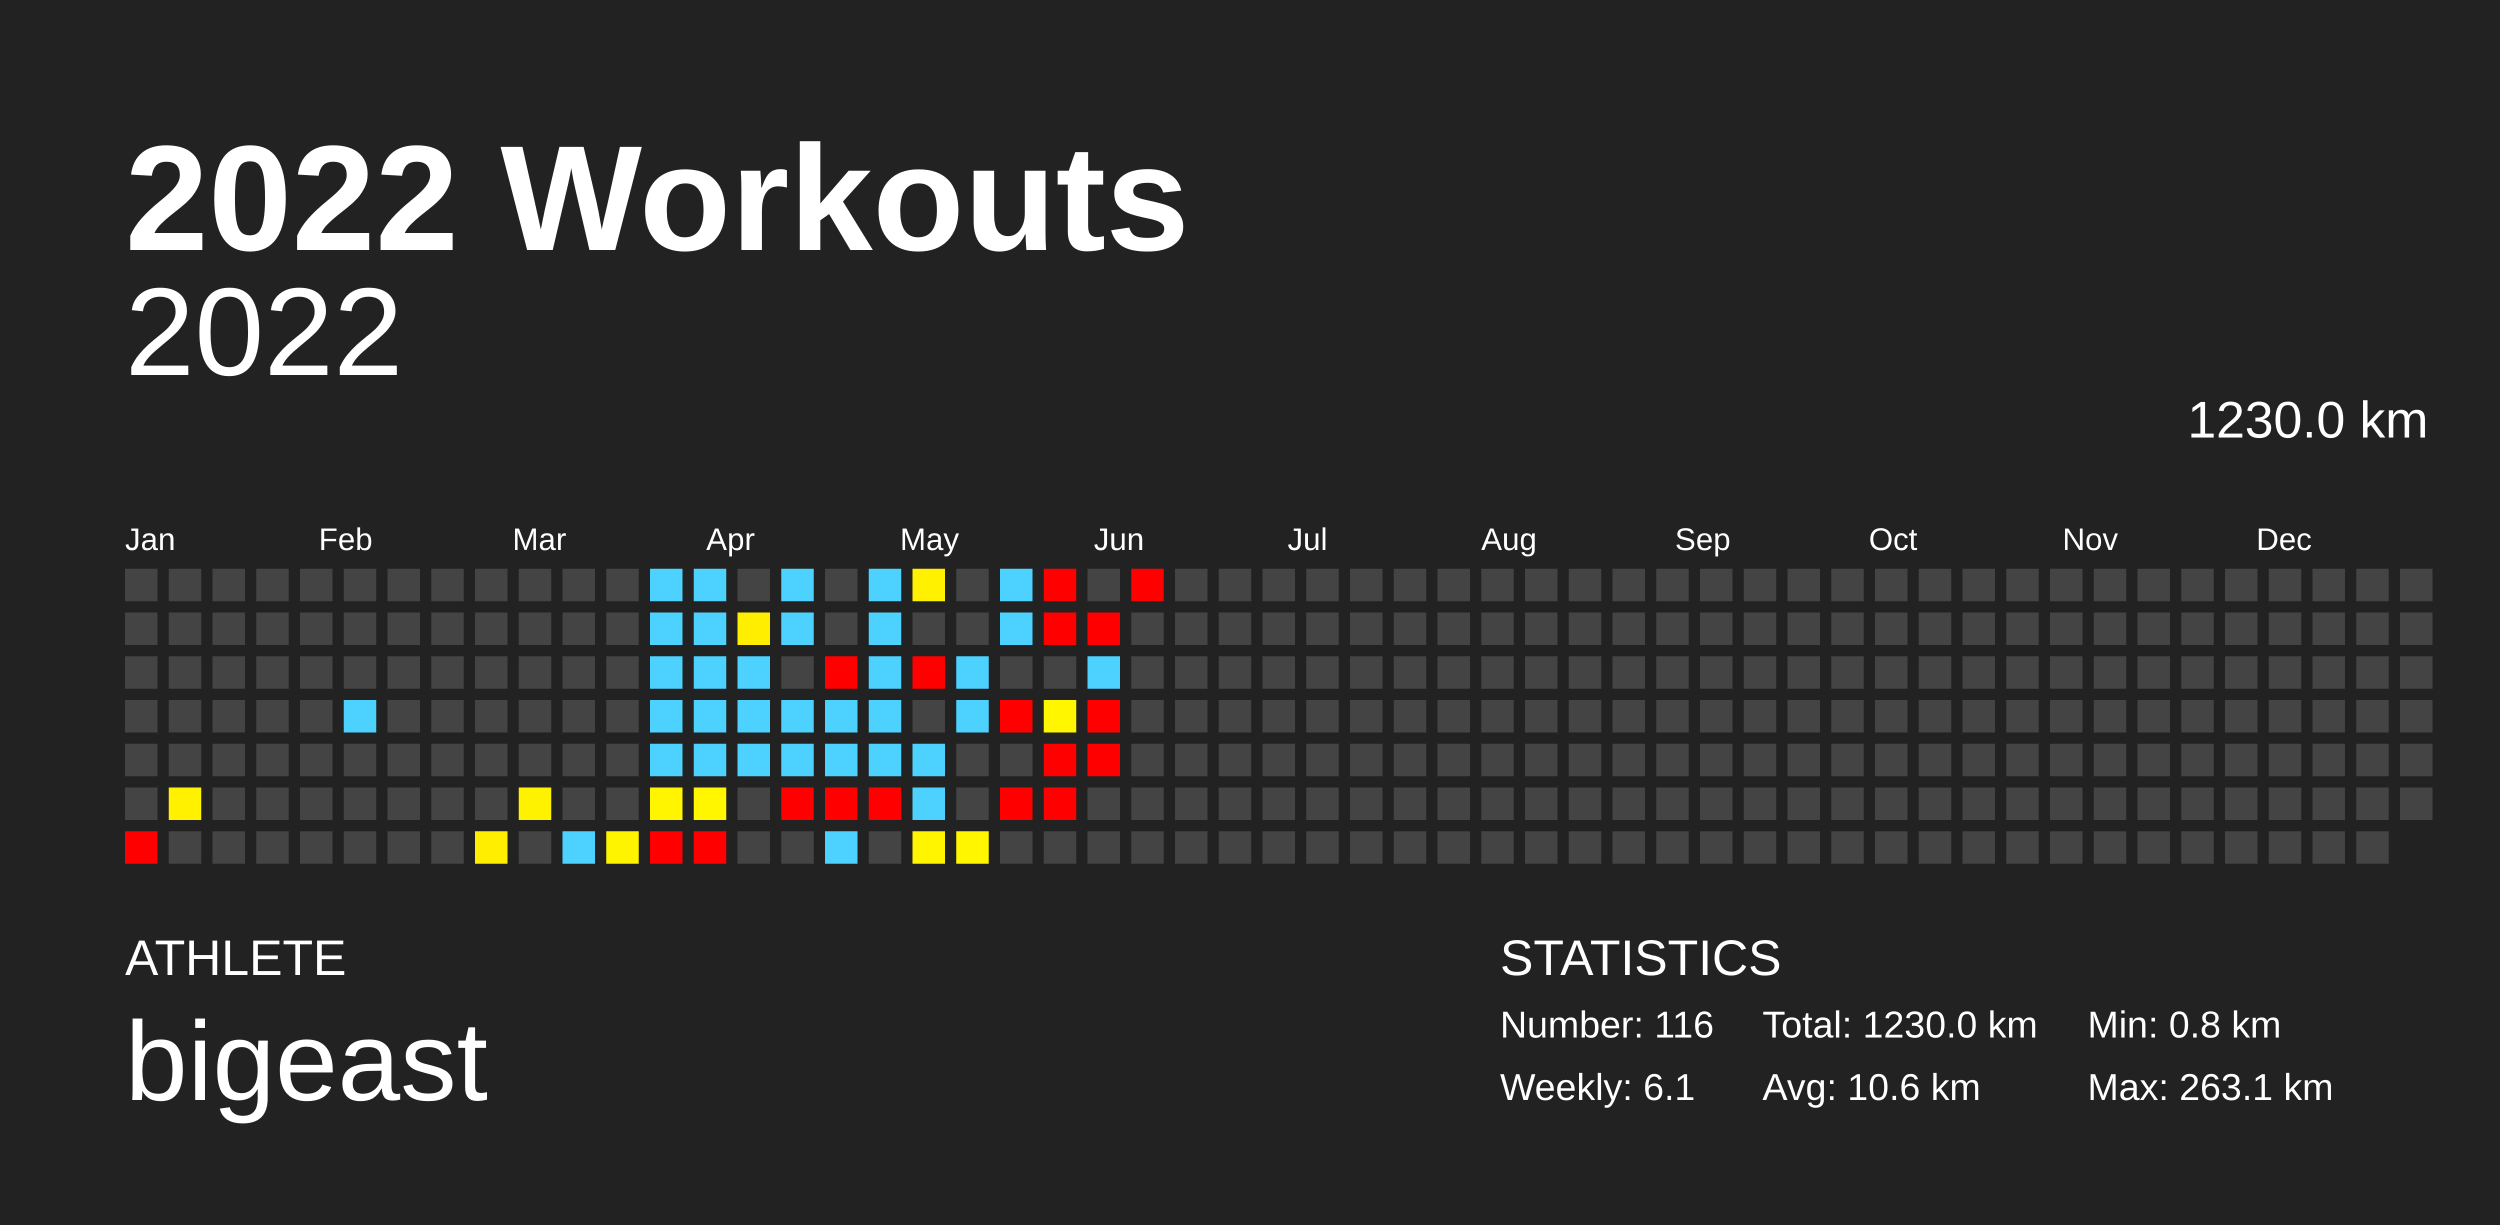
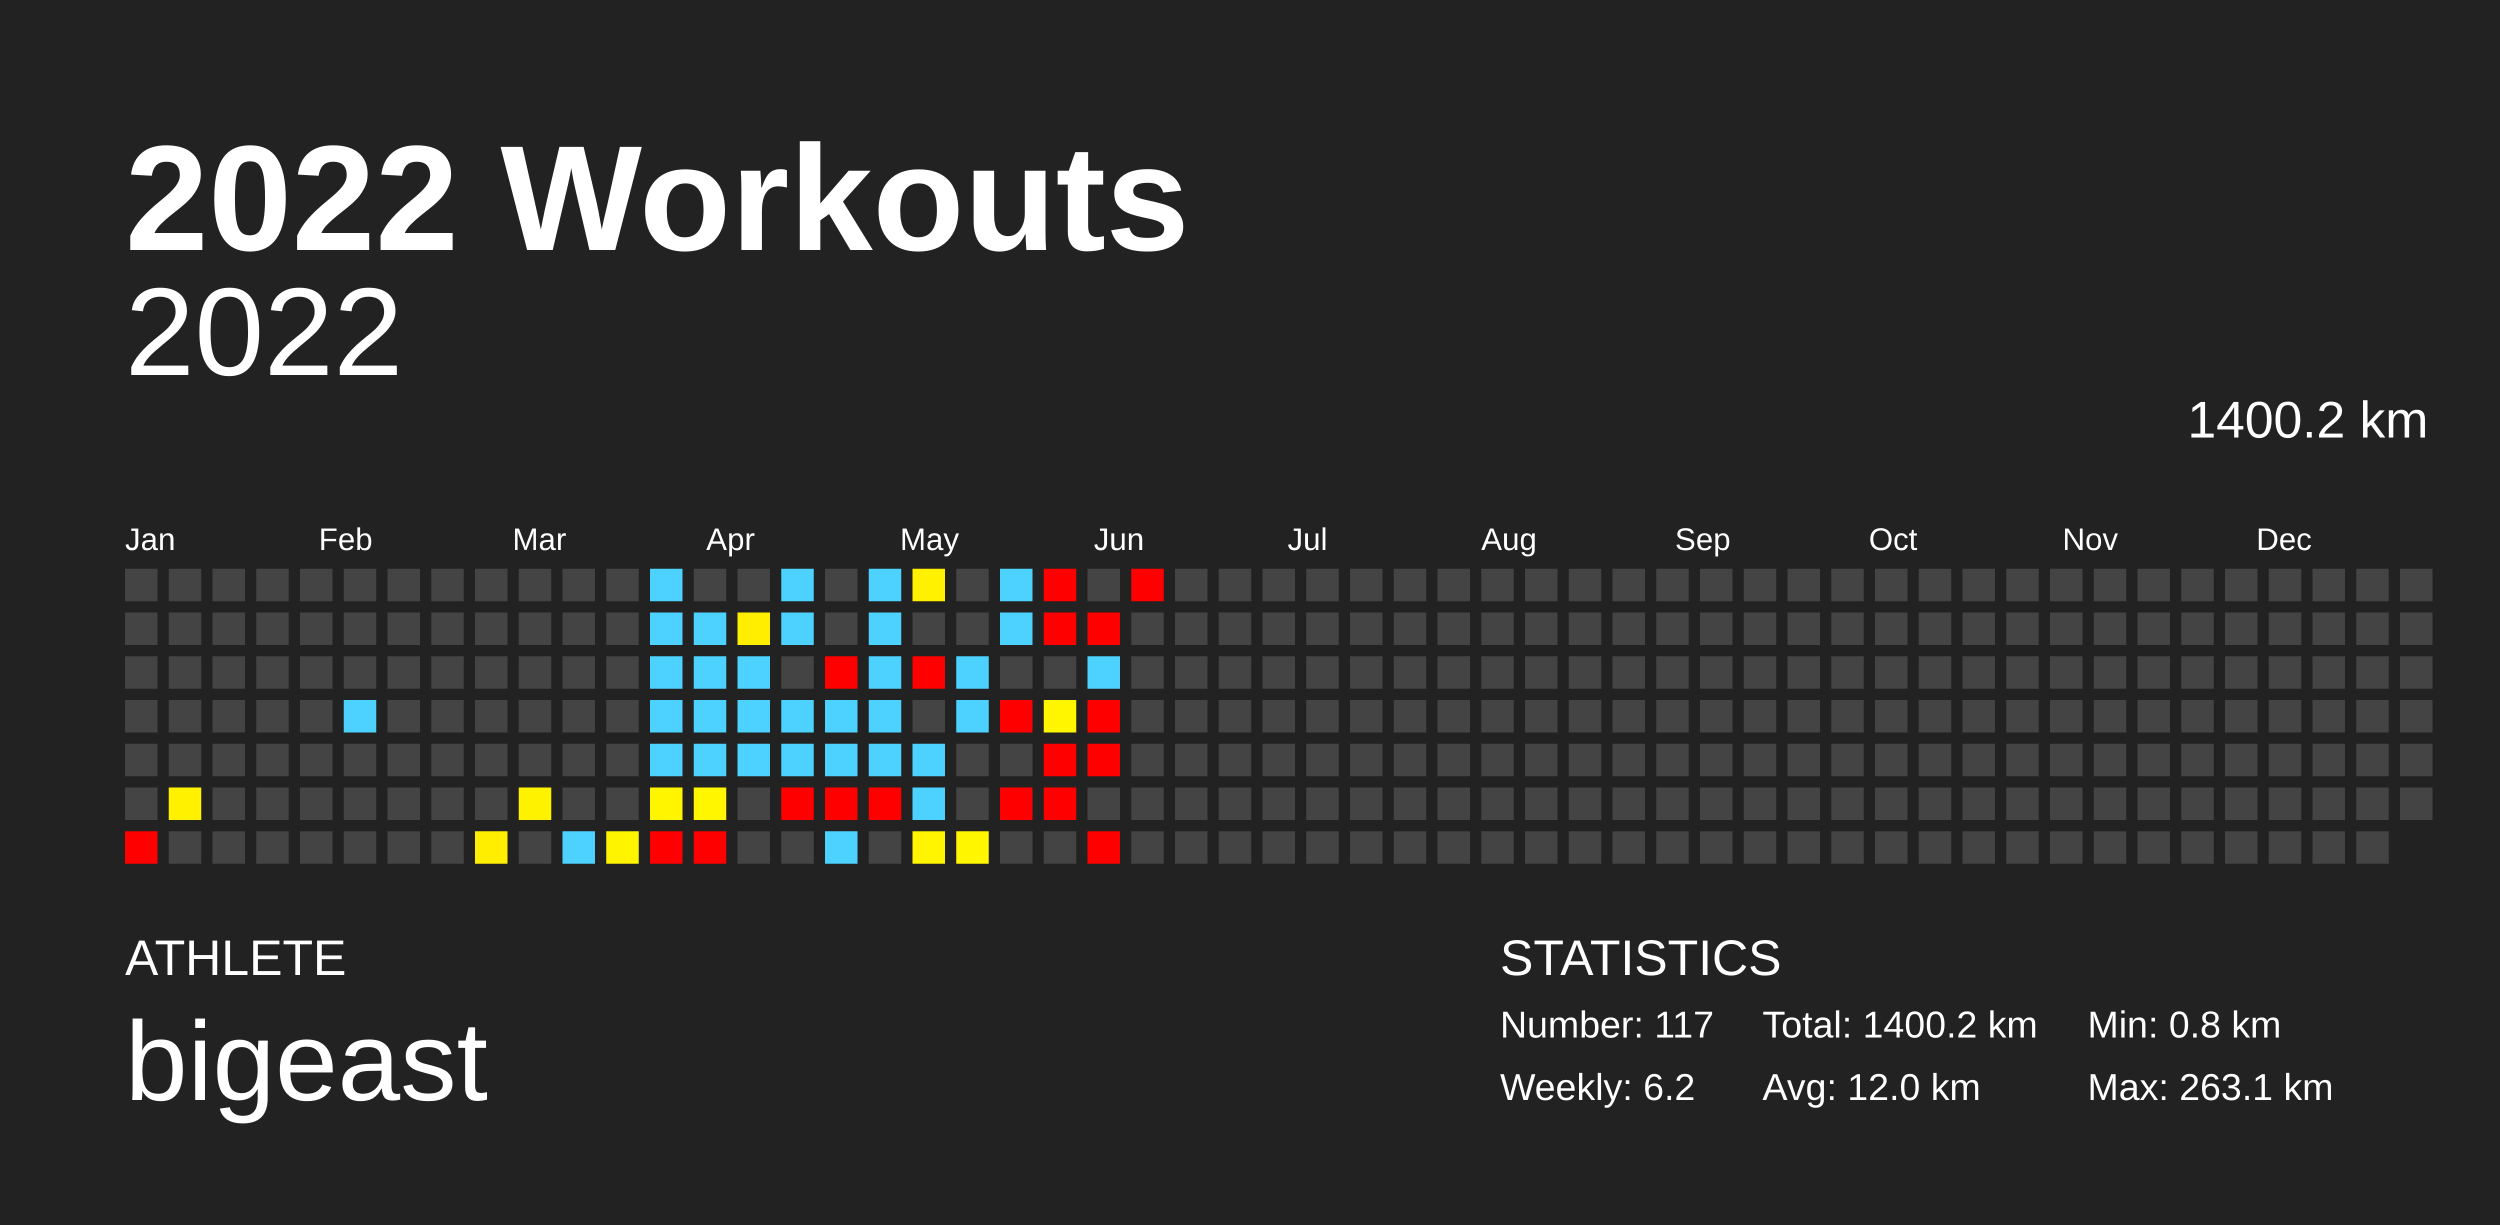
<svg xmlns="http://www.w3.org/2000/svg" baseProfile="full" height="98mm" version="1.1" viewBox="0,0,200,98" width="200mm">
  <defs />
  <rect fill="#222222" height="98" width="200" x="0" y="0" />
  <text fill="#FFFFFF" style="font-size:12px; font-family:Arial; font-weight:bold;" x="10" y="20">2022 Workouts</text>
  <text fill="#FFFFFF" style="font-size:4px; font-family:Arial" x="10" y="78">ATHLETE</text>
  <text fill="#FFFFFF" style="font-size:9px; font-family:Arial" x="10" y="88">bigeast</text>
  <text fill="#FFFFFF" style="font-size:4px; font-family:Arial" x="120" y="78">STATISTICS</text>
-   <text fill="#FFFFFF" style="font-size:3px; font-family:Arial" x="120" y="83">Number: 116</text>
-   <text fill="#FFFFFF" style="font-size:3px; font-family:Arial" x="120" y="88">Weekly: 6.1</text>
-   <text fill="#FFFFFF" style="font-size:3px; font-family:Arial" x="141" y="83">Total: 1230.0 km</text>
-   <text fill="#FFFFFF" style="font-size:3px; font-family:Arial" x="141" y="88">Avg: 10.6 km</text>
+   <text fill="#FFFFFF" style="font-size:3px; font-family:Arial" x="120" y="83">Number: 117</text>
+   <text fill="#FFFFFF" style="font-size:3px; font-family:Arial" x="120" y="88">Weekly: 6.2</text>
+   <text fill="#FFFFFF" style="font-size:3px; font-family:Arial" x="141" y="83">Total: 1400.2 km</text>
+   <text fill="#FFFFFF" style="font-size:3px; font-family:Arial" x="141" y="88">Avg: 12.0 km</text>
  <text fill="#FFFFFF" style="font-size:3px; font-family:Arial" x="167" y="83">Min: 0.8 km</text>
  <text fill="#FFFFFF" style="font-size:3px; font-family:Arial" x="167" y="88">Max: 263.1 km</text>
  <text alignment-baseline="hanging" fill="#FFFFFF" style="font-size:10.0px; font-family:Arial;" x="10" y="30">2022</text>
-   <text alignment-baseline="hanging" fill="#FFFFFF" style="font-size:4.125px; font-family:Arial;" x="175" y="35">1230.0 km</text>
+   <text alignment-baseline="hanging" fill="#FFFFFF" style="font-size:4.125px; font-family:Arial;" x="175" y="35">1400.2 km</text>
  <text fill="#FFFFFF" style="font-size:2.5px; font-family:Arial" x="10.0" y="44">Jan</text>
  <text fill="#FFFFFF" style="font-size:2.5px; font-family:Arial" x="25.5" y="44">Feb</text>
  <text fill="#FFFFFF" style="font-size:2.5px; font-family:Arial" x="41.0" y="44">Mar</text>
  <text fill="#FFFFFF" style="font-size:2.5px; font-family:Arial" x="56.5" y="44">Apr</text>
  <text fill="#FFFFFF" style="font-size:2.5px; font-family:Arial" x="72.0" y="44">May</text>
  <text fill="#FFFFFF" style="font-size:2.5px; font-family:Arial" x="87.5" y="44">Jun</text>
  <text fill="#FFFFFF" style="font-size:2.5px; font-family:Arial" x="103.0" y="44">Jul</text>
  <text fill="#FFFFFF" style="font-size:2.5px; font-family:Arial" x="118.5" y="44">Aug</text>
  <text fill="#FFFFFF" style="font-size:2.5px; font-family:Arial" x="134.0" y="44">Sep</text>
  <text fill="#FFFFFF" style="font-size:2.5px; font-family:Arial" x="149.5" y="44">Oct</text>
  <text fill="#FFFFFF" style="font-size:2.5px; font-family:Arial" x="165.0" y="44">Nov</text>
  <text fill="#FFFFFF" style="font-size:2.5px; font-family:Arial" x="180.5" y="44">Dec</text>
  <rect fill="#444444" height="2.6" width="2.6" x="10.0" y="45.5" />
  <rect fill="#444444" height="2.6" width="2.6" x="10.0" y="49.0" />
  <rect fill="#444444" height="2.6" width="2.6" x="10.0" y="52.5" />
  <rect fill="#444444" height="2.6" width="2.6" x="10.0" y="56.0" />
  <rect fill="#444444" height="2.6" width="2.6" x="10.0" y="59.5" />
  <rect fill="#444444" height="2.6" width="2.6" x="10.0" y="63.0" />
  <rect fill="red" height="2.6" width="2.6" x="10.0" y="66.5" />
  <rect fill="#444444" height="2.6" width="2.6" x="13.5" y="45.5" />
  <rect fill="#444444" height="2.6" width="2.6" x="13.5" y="49.0" />
  <rect fill="#444444" height="2.6" width="2.6" x="13.5" y="52.5" />
  <rect fill="#444444" height="2.6" width="2.6" x="13.5" y="56.0" />
  <rect fill="#444444" height="2.6" width="2.6" x="13.5" y="59.5" />
  <rect fill="#fff100" height="2.6" width="2.6" x="13.5" y="63.0" />
  <rect fill="#444444" height="2.6" width="2.6" x="13.5" y="66.5" />
  <rect fill="#444444" height="2.6" width="2.6" x="17.0" y="45.5" />
  <rect fill="#444444" height="2.6" width="2.6" x="17.0" y="49.0" />
  <rect fill="#444444" height="2.6" width="2.6" x="17.0" y="52.5" />
  <rect fill="#444444" height="2.6" width="2.6" x="17.0" y="56.0" />
  <rect fill="#444444" height="2.6" width="2.6" x="17.0" y="59.5" />
  <rect fill="#444444" height="2.6" width="2.6" x="17.0" y="63.0" />
  <rect fill="#444444" height="2.6" width="2.6" x="17.0" y="66.5" />
  <rect fill="#444444" height="2.6" width="2.6" x="20.5" y="45.5" />
  <rect fill="#444444" height="2.6" width="2.6" x="20.5" y="49.0" />
  <rect fill="#444444" height="2.6" width="2.6" x="20.5" y="52.5" />
  <rect fill="#444444" height="2.6" width="2.6" x="20.5" y="56.0" />
  <rect fill="#444444" height="2.6" width="2.6" x="20.5" y="59.5" />
  <rect fill="#444444" height="2.6" width="2.6" x="20.5" y="63.0" />
  <rect fill="#444444" height="2.6" width="2.6" x="20.5" y="66.5" />
  <rect fill="#444444" height="2.6" width="2.6" x="24.0" y="45.5" />
  <rect fill="#444444" height="2.6" width="2.6" x="24.0" y="49.0" />
  <rect fill="#444444" height="2.6" width="2.6" x="24.0" y="52.5" />
  <rect fill="#444444" height="2.6" width="2.6" x="24.0" y="56.0" />
  <rect fill="#444444" height="2.6" width="2.6" x="24.0" y="59.5" />
  <rect fill="#444444" height="2.6" width="2.6" x="24.0" y="63.0" />
  <rect fill="#444444" height="2.6" width="2.6" x="24.0" y="66.5" />
  <rect fill="#444444" height="2.6" width="2.6" x="27.5" y="45.5" />
  <rect fill="#444444" height="2.6" width="2.6" x="27.5" y="49.0" />
  <rect fill="#444444" height="2.6" width="2.6" x="27.5" y="52.5" />
  <rect fill="#4dd2ff" height="2.6" width="2.6" x="27.5" y="56.0" />
  <rect fill="#444444" height="2.6" width="2.6" x="27.5" y="59.5" />
  <rect fill="#444444" height="2.6" width="2.6" x="27.5" y="63.0" />
  <rect fill="#444444" height="2.6" width="2.6" x="27.5" y="66.5" />
  <rect fill="#444444" height="2.6" width="2.6" x="31.0" y="45.5" />
  <rect fill="#444444" height="2.6" width="2.6" x="31.0" y="49.0" />
  <rect fill="#444444" height="2.6" width="2.6" x="31.0" y="52.5" />
  <rect fill="#444444" height="2.6" width="2.6" x="31.0" y="56.0" />
  <rect fill="#444444" height="2.6" width="2.6" x="31.0" y="59.5" />
  <rect fill="#444444" height="2.6" width="2.6" x="31.0" y="63.0" />
  <rect fill="#444444" height="2.6" width="2.6" x="31.0" y="66.5" />
  <rect fill="#444444" height="2.6" width="2.6" x="34.5" y="45.5" />
  <rect fill="#444444" height="2.6" width="2.6" x="34.5" y="49.0" />
  <rect fill="#444444" height="2.6" width="2.6" x="34.5" y="52.5" />
  <rect fill="#444444" height="2.6" width="2.6" x="34.5" y="56.0" />
  <rect fill="#444444" height="2.6" width="2.6" x="34.5" y="59.5" />
  <rect fill="#444444" height="2.6" width="2.6" x="34.5" y="63.0" />
  <rect fill="#444444" height="2.6" width="2.6" x="34.5" y="66.5" />
  <rect fill="#444444" height="2.6" width="2.6" x="38.0" y="45.5" />
  <rect fill="#444444" height="2.6" width="2.6" x="38.0" y="49.0" />
  <rect fill="#444444" height="2.6" width="2.6" x="38.0" y="52.5" />
  <rect fill="#444444" height="2.6" width="2.6" x="38.0" y="56.0" />
  <rect fill="#444444" height="2.6" width="2.6" x="38.0" y="59.5" />
  <rect fill="#444444" height="2.6" width="2.6" x="38.0" y="63.0" />
  <rect fill="#ffee00" height="2.6" width="2.6" x="38.0" y="66.5" />
  <rect fill="#444444" height="2.6" width="2.6" x="41.5" y="45.5" />
  <rect fill="#444444" height="2.6" width="2.6" x="41.5" y="49.0" />
  <rect fill="#444444" height="2.6" width="2.6" x="41.5" y="52.5" />
  <rect fill="#444444" height="2.6" width="2.6" x="41.5" y="56.0" />
  <rect fill="#444444" height="2.6" width="2.6" x="41.5" y="59.5" />
  <rect fill="#fff200" height="2.6" width="2.6" x="41.5" y="63.0" />
  <rect fill="#444444" height="2.6" width="2.6" x="41.5" y="66.5" />
  <rect fill="#444444" height="2.6" width="2.6" x="45.0" y="45.5" />
  <rect fill="#444444" height="2.6" width="2.6" x="45.0" y="49.0" />
  <rect fill="#444444" height="2.6" width="2.6" x="45.0" y="52.5" />
  <rect fill="#444444" height="2.6" width="2.6" x="45.0" y="56.0" />
  <rect fill="#444444" height="2.6" width="2.6" x="45.0" y="59.5" />
  <rect fill="#444444" height="2.6" width="2.6" x="45.0" y="63.0" />
  <rect fill="#4dd2ff" height="2.6" width="2.6" x="45.0" y="66.5" />
  <rect fill="#444444" height="2.6" width="2.6" x="48.5" y="45.5" />
  <rect fill="#444444" height="2.6" width="2.6" x="48.5" y="49.0" />
  <rect fill="#444444" height="2.6" width="2.6" x="48.5" y="52.5" />
  <rect fill="#444444" height="2.6" width="2.6" x="48.5" y="56.0" />
  <rect fill="#444444" height="2.6" width="2.6" x="48.5" y="59.5" />
  <rect fill="#444444" height="2.6" width="2.6" x="48.5" y="63.0" />
  <rect fill="#fff400" height="2.6" width="2.6" x="48.5" y="66.5" />
  <rect fill="#4dd2ff" height="2.6" width="2.6" x="52.0" y="45.5" />
  <rect fill="#4dd2ff" height="2.6" width="2.6" x="52.0" y="49.0" />
  <rect fill="#4dd2ff" height="2.6" width="2.6" x="52.0" y="52.5" />
  <rect fill="#4dd2ff" height="2.6" width="2.6" x="52.0" y="56.0" />
  <rect fill="#4dd2ff" height="2.6" width="2.6" x="52.0" y="59.5" />
  <rect fill="#fff500" height="2.6" width="2.6" x="52.0" y="63.0" />
  <rect fill="red" height="2.6" width="2.6" x="52.0" y="66.5" />
-   <rect fill="#4dd2ff" height="2.6" width="2.6" x="55.5" y="45.5" />
+   <rect fill="#444444" height="2.6" width="2.6" x="55.5" y="45.5" />
  <rect fill="#4dd2ff" height="2.6" width="2.6" x="55.5" y="49.0" />
  <rect fill="#4dd2ff" height="2.6" width="2.6" x="55.5" y="52.5" />
  <rect fill="#4dd2ff" height="2.6" width="2.6" x="55.5" y="56.0" />
  <rect fill="#4dd2ff" height="2.6" width="2.6" x="55.5" y="59.5" />
  <rect fill="#fff600" height="2.6" width="2.6" x="55.5" y="63.0" />
  <rect fill="red" height="2.6" width="2.6" x="55.5" y="66.5" />
  <rect fill="#444444" height="2.6" width="2.6" x="59.0" y="45.5" />
  <rect fill="#ffee00" height="2.6" width="2.6" x="59.0" y="49.0" />
  <rect fill="#4dd2ff" height="2.6" width="2.6" x="59.0" y="52.5" />
  <rect fill="#4dd2ff" height="2.6" width="2.6" x="59.0" y="56.0" />
  <rect fill="#4dd2ff" height="2.6" width="2.6" x="59.0" y="59.5" />
  <rect fill="#444444" height="2.6" width="2.6" x="59.0" y="63.0" />
  <rect fill="#444444" height="2.6" width="2.6" x="59.0" y="66.5" />
  <rect fill="#4dd2ff" height="2.6" width="2.6" x="62.5" y="45.5" />
  <rect fill="#4dd2ff" height="2.6" width="2.6" x="62.5" y="49.0" />
  <rect fill="#444444" height="2.6" width="2.6" x="62.5" y="52.5" />
  <rect fill="#4dd2ff" height="2.6" width="2.6" x="62.5" y="56.0" />
  <rect fill="#4dd2ff" height="2.6" width="2.6" x="62.5" y="59.5" />
  <rect fill="red" height="2.6" width="2.6" x="62.5" y="63.0" />
  <rect fill="#444444" height="2.6" width="2.6" x="62.5" y="66.5" />
  <rect fill="#444444" height="2.6" width="2.6" x="66.0" y="45.5" />
  <rect fill="#444444" height="2.6" width="2.6" x="66.0" y="49.0" />
  <rect fill="red" height="2.6" width="2.6" x="66.0" y="52.5" />
  <rect fill="#4dd2ff" height="2.6" width="2.6" x="66.0" y="56.0" />
  <rect fill="#4dd2ff" height="2.6" width="2.6" x="66.0" y="59.5" />
  <rect fill="red" height="2.6" width="2.6" x="66.0" y="63.0" />
  <rect fill="#4dd2ff" height="2.6" width="2.6" x="66.0" y="66.5" />
  <rect fill="#4dd2ff" height="2.6" width="2.6" x="69.5" y="45.5" />
  <rect fill="#4dd2ff" height="2.6" width="2.6" x="69.5" y="49.0" />
  <rect fill="#4dd2ff" height="2.6" width="2.6" x="69.5" y="52.5" />
  <rect fill="#4dd2ff" height="2.6" width="2.6" x="69.5" y="56.0" />
  <rect fill="#4dd2ff" height="2.6" width="2.6" x="69.5" y="59.5" />
  <rect fill="red" height="2.6" width="2.6" x="69.5" y="63.0" />
  <rect fill="#444444" height="2.6" width="2.6" x="69.5" y="66.5" />
  <rect fill="#fff100" height="2.6" width="2.6" x="73.0" y="45.5" />
  <rect fill="#444444" height="2.6" width="2.6" x="73.0" y="49.0" />
  <rect fill="red" height="2.6" width="2.6" x="73.0" y="52.5" />
  <rect fill="#444444" height="2.6" width="2.6" x="73.0" y="56.0" />
  <rect fill="#4dd2ff" height="2.6" width="2.6" x="73.0" y="59.5" />
  <rect fill="#4dd2ff" height="2.6" width="2.6" x="73.0" y="63.0" />
  <rect fill="#fff500" height="2.6" width="2.6" x="73.0" y="66.5" />
  <rect fill="#444444" height="2.6" width="2.6" x="76.5" y="45.5" />
  <rect fill="#444444" height="2.6" width="2.6" x="76.5" y="49.0" />
  <rect fill="#4dd2ff" height="2.6" width="2.6" x="76.5" y="52.5" />
  <rect fill="#4dd2ff" height="2.6" width="2.6" x="76.5" y="56.0" />
  <rect fill="#444444" height="2.6" width="2.6" x="76.5" y="59.5" />
  <rect fill="#444444" height="2.6" width="2.6" x="76.5" y="63.0" />
  <rect fill="#fff600" height="2.6" width="2.6" x="76.5" y="66.5" />
  <rect fill="#4dd2ff" height="2.6" width="2.6" x="80.0" y="45.5" />
  <rect fill="#4dd2ff" height="2.6" width="2.6" x="80.0" y="49.0" />
  <rect fill="#444444" height="2.6" width="2.6" x="80.0" y="52.5" />
  <rect fill="red" height="2.6" width="2.6" x="80.0" y="56.0" />
  <rect fill="#444444" height="2.6" width="2.6" x="80.0" y="59.5" />
  <rect fill="red" height="2.6" width="2.6" x="80.0" y="63.0" />
  <rect fill="#444444" height="2.6" width="2.6" x="80.0" y="66.5" />
  <rect fill="red" height="2.6" width="2.6" x="83.5" y="45.5" />
  <rect fill="red" height="2.6" width="2.6" x="83.5" y="49.0" />
  <rect fill="#444444" height="2.6" width="2.6" x="83.5" y="52.5" />
  <rect fill="#fff600" height="2.6" width="2.6" x="83.5" y="56.0" />
  <rect fill="red" height="2.6" width="2.6" x="83.5" y="59.5" />
  <rect fill="red" height="2.6" width="2.6" x="83.5" y="63.0" />
  <rect fill="#444444" height="2.6" width="2.6" x="83.5" y="66.5" />
  <rect fill="#444444" height="2.6" width="2.6" x="87.0" y="45.5" />
  <rect fill="red" height="2.6" width="2.6" x="87.0" y="49.0" />
  <rect fill="#4dd2ff" height="2.6" width="2.6" x="87.0" y="52.5" />
  <rect fill="red" height="2.6" width="2.6" x="87.0" y="56.0" />
  <rect fill="red" height="2.6" width="2.6" x="87.0" y="59.5" />
  <rect fill="#444444" height="2.6" width="2.6" x="87.0" y="63.0" />
-   <rect fill="#444444" height="2.6" width="2.6" x="87.0" y="66.5" />
+   <rect fill="red" height="2.6" width="2.6" x="87.0" y="66.5" />
  <rect fill="red" height="2.6" width="2.6" x="90.5" y="45.5" />
  <rect fill="#444444" height="2.6" width="2.6" x="90.5" y="49.0" />
  <rect fill="#444444" height="2.6" width="2.6" x="90.5" y="52.5" />
  <rect fill="#444444" height="2.6" width="2.6" x="90.5" y="56.0" />
  <rect fill="#444444" height="2.6" width="2.6" x="90.5" y="59.5" />
  <rect fill="#444444" height="2.6" width="2.6" x="90.5" y="63.0" />
  <rect fill="#444444" height="2.6" width="2.6" x="90.5" y="66.5" />
  <rect fill="#444444" height="2.6" width="2.6" x="94.0" y="45.5" />
  <rect fill="#444444" height="2.6" width="2.6" x="94.0" y="49.0" />
  <rect fill="#444444" height="2.6" width="2.6" x="94.0" y="52.5" />
  <rect fill="#444444" height="2.6" width="2.6" x="94.0" y="56.0" />
  <rect fill="#444444" height="2.6" width="2.6" x="94.0" y="59.5" />
  <rect fill="#444444" height="2.6" width="2.6" x="94.0" y="63.0" />
  <rect fill="#444444" height="2.6" width="2.6" x="94.0" y="66.5" />
  <rect fill="#444444" height="2.6" width="2.6" x="97.5" y="45.5" />
  <rect fill="#444444" height="2.6" width="2.6" x="97.5" y="49.0" />
  <rect fill="#444444" height="2.6" width="2.6" x="97.5" y="52.5" />
  <rect fill="#444444" height="2.6" width="2.6" x="97.5" y="56.0" />
  <rect fill="#444444" height="2.6" width="2.6" x="97.5" y="59.5" />
  <rect fill="#444444" height="2.6" width="2.6" x="97.5" y="63.0" />
  <rect fill="#444444" height="2.6" width="2.6" x="97.5" y="66.5" />
  <rect fill="#444444" height="2.6" width="2.6" x="101.0" y="45.5" />
  <rect fill="#444444" height="2.6" width="2.6" x="101.0" y="49.0" />
  <rect fill="#444444" height="2.6" width="2.6" x="101.0" y="52.5" />
  <rect fill="#444444" height="2.6" width="2.6" x="101.0" y="56.0" />
  <rect fill="#444444" height="2.6" width="2.6" x="101.0" y="59.5" />
  <rect fill="#444444" height="2.6" width="2.6" x="101.0" y="63.0" />
  <rect fill="#444444" height="2.6" width="2.6" x="101.0" y="66.5" />
  <rect fill="#444444" height="2.6" width="2.6" x="104.5" y="45.5" />
  <rect fill="#444444" height="2.6" width="2.6" x="104.5" y="49.0" />
  <rect fill="#444444" height="2.6" width="2.6" x="104.5" y="52.5" />
  <rect fill="#444444" height="2.6" width="2.6" x="104.5" y="56.0" />
  <rect fill="#444444" height="2.6" width="2.6" x="104.5" y="59.5" />
  <rect fill="#444444" height="2.6" width="2.6" x="104.5" y="63.0" />
  <rect fill="#444444" height="2.6" width="2.6" x="104.5" y="66.5" />
  <rect fill="#444444" height="2.6" width="2.6" x="108.0" y="45.5" />
  <rect fill="#444444" height="2.6" width="2.6" x="108.0" y="49.0" />
  <rect fill="#444444" height="2.6" width="2.6" x="108.0" y="52.5" />
  <rect fill="#444444" height="2.6" width="2.6" x="108.0" y="56.0" />
  <rect fill="#444444" height="2.6" width="2.6" x="108.0" y="59.5" />
  <rect fill="#444444" height="2.6" width="2.6" x="108.0" y="63.0" />
  <rect fill="#444444" height="2.6" width="2.6" x="108.0" y="66.5" />
  <rect fill="#444444" height="2.6" width="2.6" x="111.5" y="45.5" />
  <rect fill="#444444" height="2.6" width="2.6" x="111.5" y="49.0" />
  <rect fill="#444444" height="2.6" width="2.6" x="111.5" y="52.5" />
  <rect fill="#444444" height="2.6" width="2.6" x="111.5" y="56.0" />
  <rect fill="#444444" height="2.6" width="2.6" x="111.5" y="59.5" />
  <rect fill="#444444" height="2.6" width="2.6" x="111.5" y="63.0" />
  <rect fill="#444444" height="2.6" width="2.6" x="111.5" y="66.5" />
  <rect fill="#444444" height="2.6" width="2.6" x="115.0" y="45.5" />
  <rect fill="#444444" height="2.6" width="2.6" x="115.0" y="49.0" />
  <rect fill="#444444" height="2.6" width="2.6" x="115.0" y="52.5" />
  <rect fill="#444444" height="2.6" width="2.6" x="115.0" y="56.0" />
  <rect fill="#444444" height="2.6" width="2.6" x="115.0" y="59.5" />
  <rect fill="#444444" height="2.6" width="2.6" x="115.0" y="63.0" />
  <rect fill="#444444" height="2.6" width="2.6" x="115.0" y="66.5" />
  <rect fill="#444444" height="2.6" width="2.6" x="118.5" y="45.5" />
  <rect fill="#444444" height="2.6" width="2.6" x="118.5" y="49.0" />
  <rect fill="#444444" height="2.6" width="2.6" x="118.5" y="52.5" />
  <rect fill="#444444" height="2.6" width="2.6" x="118.5" y="56.0" />
  <rect fill="#444444" height="2.6" width="2.6" x="118.5" y="59.5" />
  <rect fill="#444444" height="2.6" width="2.6" x="118.5" y="63.0" />
  <rect fill="#444444" height="2.6" width="2.6" x="118.5" y="66.5" />
  <rect fill="#444444" height="2.6" width="2.6" x="122.0" y="45.5" />
  <rect fill="#444444" height="2.6" width="2.6" x="122.0" y="49.0" />
  <rect fill="#444444" height="2.6" width="2.6" x="122.0" y="52.5" />
  <rect fill="#444444" height="2.6" width="2.6" x="122.0" y="56.0" />
  <rect fill="#444444" height="2.6" width="2.6" x="122.0" y="59.5" />
  <rect fill="#444444" height="2.6" width="2.6" x="122.0" y="63.0" />
  <rect fill="#444444" height="2.6" width="2.6" x="122.0" y="66.5" />
  <rect fill="#444444" height="2.6" width="2.6" x="125.5" y="45.5" />
  <rect fill="#444444" height="2.6" width="2.6" x="125.5" y="49.0" />
  <rect fill="#444444" height="2.6" width="2.6" x="125.5" y="52.5" />
  <rect fill="#444444" height="2.6" width="2.6" x="125.5" y="56.0" />
  <rect fill="#444444" height="2.6" width="2.6" x="125.5" y="59.5" />
  <rect fill="#444444" height="2.6" width="2.6" x="125.5" y="63.0" />
  <rect fill="#444444" height="2.6" width="2.6" x="125.5" y="66.5" />
  <rect fill="#444444" height="2.6" width="2.6" x="129.0" y="45.5" />
  <rect fill="#444444" height="2.6" width="2.6" x="129.0" y="49.0" />
  <rect fill="#444444" height="2.6" width="2.6" x="129.0" y="52.5" />
  <rect fill="#444444" height="2.6" width="2.6" x="129.0" y="56.0" />
  <rect fill="#444444" height="2.6" width="2.6" x="129.0" y="59.5" />
  <rect fill="#444444" height="2.6" width="2.6" x="129.0" y="63.0" />
  <rect fill="#444444" height="2.6" width="2.6" x="129.0" y="66.5" />
  <rect fill="#444444" height="2.6" width="2.6" x="132.5" y="45.5" />
  <rect fill="#444444" height="2.6" width="2.6" x="132.5" y="49.0" />
  <rect fill="#444444" height="2.6" width="2.6" x="132.5" y="52.5" />
  <rect fill="#444444" height="2.6" width="2.6" x="132.5" y="56.0" />
  <rect fill="#444444" height="2.6" width="2.6" x="132.5" y="59.5" />
  <rect fill="#444444" height="2.6" width="2.6" x="132.5" y="63.0" />
  <rect fill="#444444" height="2.6" width="2.6" x="132.5" y="66.5" />
  <rect fill="#444444" height="2.6" width="2.6" x="136.0" y="45.5" />
  <rect fill="#444444" height="2.6" width="2.6" x="136.0" y="49.0" />
  <rect fill="#444444" height="2.6" width="2.6" x="136.0" y="52.5" />
  <rect fill="#444444" height="2.6" width="2.6" x="136.0" y="56.0" />
  <rect fill="#444444" height="2.6" width="2.6" x="136.0" y="59.5" />
  <rect fill="#444444" height="2.6" width="2.6" x="136.0" y="63.0" />
  <rect fill="#444444" height="2.6" width="2.6" x="136.0" y="66.5" />
  <rect fill="#444444" height="2.6" width="2.6" x="139.5" y="45.5" />
  <rect fill="#444444" height="2.6" width="2.6" x="139.5" y="49.0" />
  <rect fill="#444444" height="2.6" width="2.6" x="139.5" y="52.5" />
  <rect fill="#444444" height="2.6" width="2.6" x="139.5" y="56.0" />
  <rect fill="#444444" height="2.6" width="2.6" x="139.5" y="59.5" />
  <rect fill="#444444" height="2.6" width="2.6" x="139.5" y="63.0" />
  <rect fill="#444444" height="2.6" width="2.6" x="139.5" y="66.5" />
  <rect fill="#444444" height="2.6" width="2.6" x="143.0" y="45.5" />
  <rect fill="#444444" height="2.6" width="2.6" x="143.0" y="49.0" />
  <rect fill="#444444" height="2.6" width="2.6" x="143.0" y="52.5" />
  <rect fill="#444444" height="2.6" width="2.6" x="143.0" y="56.0" />
  <rect fill="#444444" height="2.6" width="2.6" x="143.0" y="59.5" />
  <rect fill="#444444" height="2.6" width="2.6" x="143.0" y="63.0" />
  <rect fill="#444444" height="2.6" width="2.6" x="143.0" y="66.5" />
  <rect fill="#444444" height="2.6" width="2.6" x="146.5" y="45.5" />
  <rect fill="#444444" height="2.6" width="2.6" x="146.5" y="49.0" />
  <rect fill="#444444" height="2.6" width="2.6" x="146.5" y="52.5" />
  <rect fill="#444444" height="2.6" width="2.6" x="146.5" y="56.0" />
  <rect fill="#444444" height="2.6" width="2.6" x="146.5" y="59.5" />
  <rect fill="#444444" height="2.6" width="2.6" x="146.5" y="63.0" />
  <rect fill="#444444" height="2.6" width="2.6" x="146.5" y="66.5" />
  <rect fill="#444444" height="2.6" width="2.6" x="150.0" y="45.5" />
  <rect fill="#444444" height="2.6" width="2.6" x="150.0" y="49.0" />
  <rect fill="#444444" height="2.6" width="2.6" x="150.0" y="52.5" />
  <rect fill="#444444" height="2.6" width="2.6" x="150.0" y="56.0" />
  <rect fill="#444444" height="2.6" width="2.6" x="150.0" y="59.5" />
  <rect fill="#444444" height="2.6" width="2.6" x="150.0" y="63.0" />
  <rect fill="#444444" height="2.6" width="2.6" x="150.0" y="66.5" />
  <rect fill="#444444" height="2.6" width="2.6" x="153.5" y="45.5" />
  <rect fill="#444444" height="2.6" width="2.6" x="153.5" y="49.0" />
  <rect fill="#444444" height="2.6" width="2.6" x="153.5" y="52.5" />
  <rect fill="#444444" height="2.6" width="2.6" x="153.5" y="56.0" />
  <rect fill="#444444" height="2.6" width="2.6" x="153.5" y="59.5" />
  <rect fill="#444444" height="2.6" width="2.6" x="153.5" y="63.0" />
  <rect fill="#444444" height="2.6" width="2.6" x="153.5" y="66.5" />
  <rect fill="#444444" height="2.6" width="2.6" x="157.0" y="45.5" />
  <rect fill="#444444" height="2.6" width="2.6" x="157.0" y="49.0" />
  <rect fill="#444444" height="2.6" width="2.6" x="157.0" y="52.5" />
  <rect fill="#444444" height="2.6" width="2.6" x="157.0" y="56.0" />
  <rect fill="#444444" height="2.6" width="2.6" x="157.0" y="59.5" />
  <rect fill="#444444" height="2.6" width="2.6" x="157.0" y="63.0" />
  <rect fill="#444444" height="2.6" width="2.6" x="157.0" y="66.5" />
  <rect fill="#444444" height="2.6" width="2.6" x="160.5" y="45.5" />
  <rect fill="#444444" height="2.6" width="2.6" x="160.5" y="49.0" />
  <rect fill="#444444" height="2.6" width="2.6" x="160.5" y="52.5" />
  <rect fill="#444444" height="2.6" width="2.6" x="160.5" y="56.0" />
  <rect fill="#444444" height="2.6" width="2.6" x="160.5" y="59.5" />
  <rect fill="#444444" height="2.6" width="2.6" x="160.5" y="63.0" />
  <rect fill="#444444" height="2.6" width="2.6" x="160.5" y="66.5" />
  <rect fill="#444444" height="2.6" width="2.6" x="164.0" y="45.5" />
  <rect fill="#444444" height="2.6" width="2.6" x="164.0" y="49.0" />
  <rect fill="#444444" height="2.6" width="2.6" x="164.0" y="52.5" />
  <rect fill="#444444" height="2.6" width="2.6" x="164.0" y="56.0" />
  <rect fill="#444444" height="2.6" width="2.6" x="164.0" y="59.5" />
  <rect fill="#444444" height="2.6" width="2.6" x="164.0" y="63.0" />
  <rect fill="#444444" height="2.6" width="2.6" x="164.0" y="66.5" />
  <rect fill="#444444" height="2.6" width="2.6" x="167.5" y="45.5" />
  <rect fill="#444444" height="2.6" width="2.6" x="167.5" y="49.0" />
  <rect fill="#444444" height="2.6" width="2.6" x="167.5" y="52.5" />
  <rect fill="#444444" height="2.6" width="2.6" x="167.5" y="56.0" />
  <rect fill="#444444" height="2.6" width="2.6" x="167.5" y="59.5" />
  <rect fill="#444444" height="2.6" width="2.6" x="167.5" y="63.0" />
  <rect fill="#444444" height="2.6" width="2.6" x="167.5" y="66.5" />
  <rect fill="#444444" height="2.6" width="2.6" x="171.0" y="45.5" />
  <rect fill="#444444" height="2.6" width="2.6" x="171.0" y="49.0" />
  <rect fill="#444444" height="2.6" width="2.6" x="171.0" y="52.5" />
  <rect fill="#444444" height="2.6" width="2.6" x="171.0" y="56.0" />
  <rect fill="#444444" height="2.6" width="2.6" x="171.0" y="59.5" />
  <rect fill="#444444" height="2.6" width="2.6" x="171.0" y="63.0" />
  <rect fill="#444444" height="2.6" width="2.6" x="171.0" y="66.5" />
  <rect fill="#444444" height="2.6" width="2.6" x="174.5" y="45.5" />
  <rect fill="#444444" height="2.6" width="2.6" x="174.5" y="49.0" />
  <rect fill="#444444" height="2.6" width="2.6" x="174.5" y="52.5" />
  <rect fill="#444444" height="2.6" width="2.6" x="174.5" y="56.0" />
  <rect fill="#444444" height="2.6" width="2.6" x="174.5" y="59.5" />
  <rect fill="#444444" height="2.6" width="2.6" x="174.5" y="63.0" />
  <rect fill="#444444" height="2.6" width="2.6" x="174.5" y="66.5" />
  <rect fill="#444444" height="2.6" width="2.6" x="178.0" y="45.5" />
  <rect fill="#444444" height="2.6" width="2.6" x="178.0" y="49.0" />
  <rect fill="#444444" height="2.6" width="2.6" x="178.0" y="52.5" />
  <rect fill="#444444" height="2.6" width="2.6" x="178.0" y="56.0" />
  <rect fill="#444444" height="2.6" width="2.6" x="178.0" y="59.5" />
  <rect fill="#444444" height="2.6" width="2.6" x="178.0" y="63.0" />
  <rect fill="#444444" height="2.6" width="2.6" x="178.0" y="66.5" />
  <rect fill="#444444" height="2.6" width="2.6" x="181.5" y="45.5" />
  <rect fill="#444444" height="2.6" width="2.6" x="181.5" y="49.0" />
  <rect fill="#444444" height="2.6" width="2.6" x="181.5" y="52.5" />
  <rect fill="#444444" height="2.6" width="2.6" x="181.5" y="56.0" />
  <rect fill="#444444" height="2.6" width="2.6" x="181.5" y="59.5" />
  <rect fill="#444444" height="2.6" width="2.6" x="181.5" y="63.0" />
  <rect fill="#444444" height="2.6" width="2.6" x="181.5" y="66.5" />
  <rect fill="#444444" height="2.6" width="2.6" x="185.0" y="45.5" />
  <rect fill="#444444" height="2.6" width="2.6" x="185.0" y="49.0" />
  <rect fill="#444444" height="2.6" width="2.6" x="185.0" y="52.5" />
  <rect fill="#444444" height="2.6" width="2.6" x="185.0" y="56.0" />
  <rect fill="#444444" height="2.6" width="2.6" x="185.0" y="59.5" />
  <rect fill="#444444" height="2.6" width="2.6" x="185.0" y="63.0" />
  <rect fill="#444444" height="2.6" width="2.6" x="185.0" y="66.5" />
  <rect fill="#444444" height="2.6" width="2.6" x="188.5" y="45.5" />
  <rect fill="#444444" height="2.6" width="2.6" x="188.5" y="49.0" />
  <rect fill="#444444" height="2.6" width="2.6" x="188.5" y="52.5" />
  <rect fill="#444444" height="2.6" width="2.6" x="188.5" y="56.0" />
  <rect fill="#444444" height="2.6" width="2.6" x="188.5" y="59.5" />
  <rect fill="#444444" height="2.6" width="2.6" x="188.5" y="63.0" />
  <rect fill="#444444" height="2.6" width="2.6" x="188.5" y="66.5" />
  <rect fill="#444444" height="2.6" width="2.6" x="192.0" y="45.5" />
  <rect fill="#444444" height="2.6" width="2.6" x="192.0" y="49.0" />
  <rect fill="#444444" height="2.6" width="2.6" x="192.0" y="52.5" />
  <rect fill="#444444" height="2.6" width="2.6" x="192.0" y="56.0" />
  <rect fill="#444444" height="2.6" width="2.6" x="192.0" y="59.5" />
  <rect fill="#444444" height="2.6" width="2.6" x="192.0" y="63.0" />
</svg>
